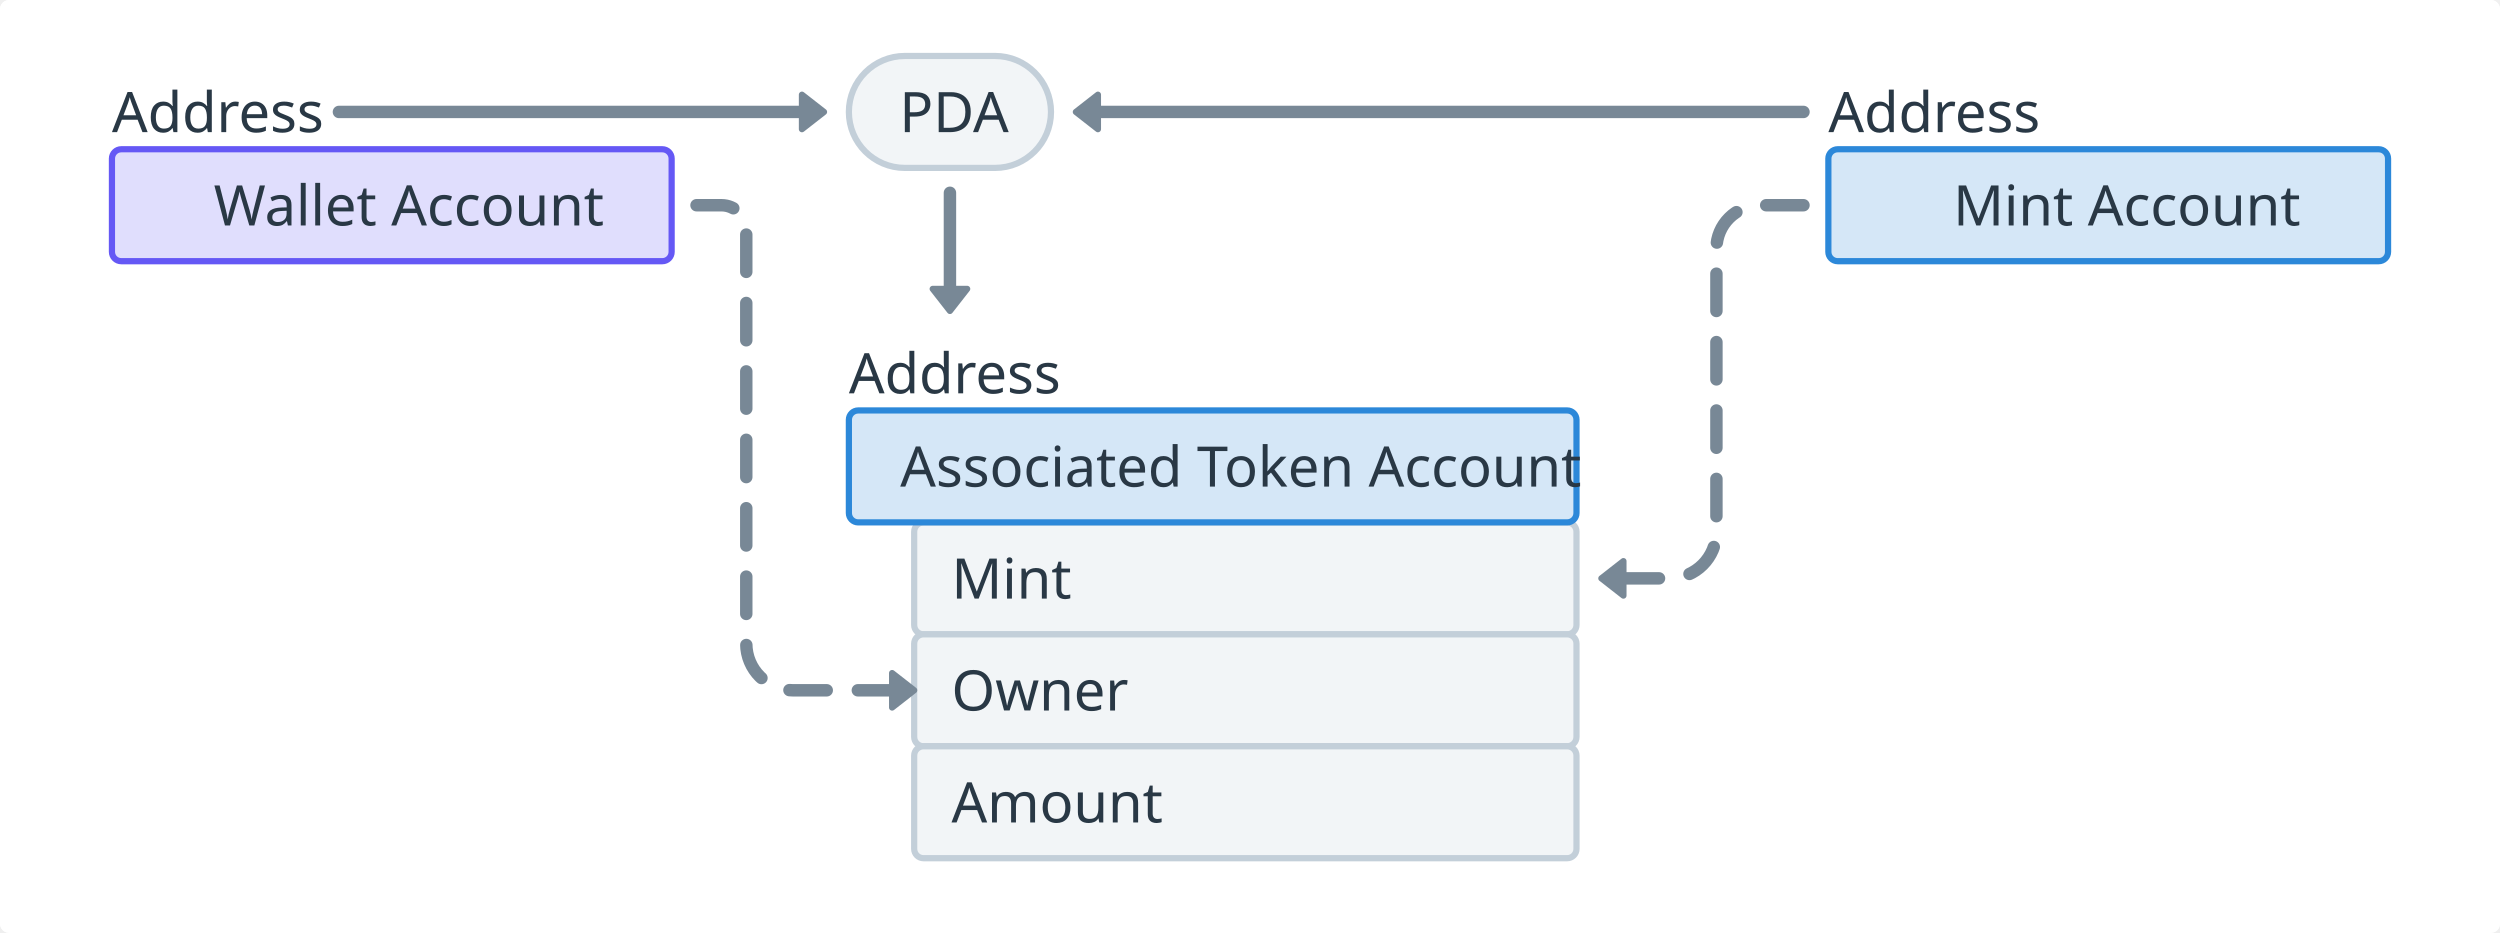
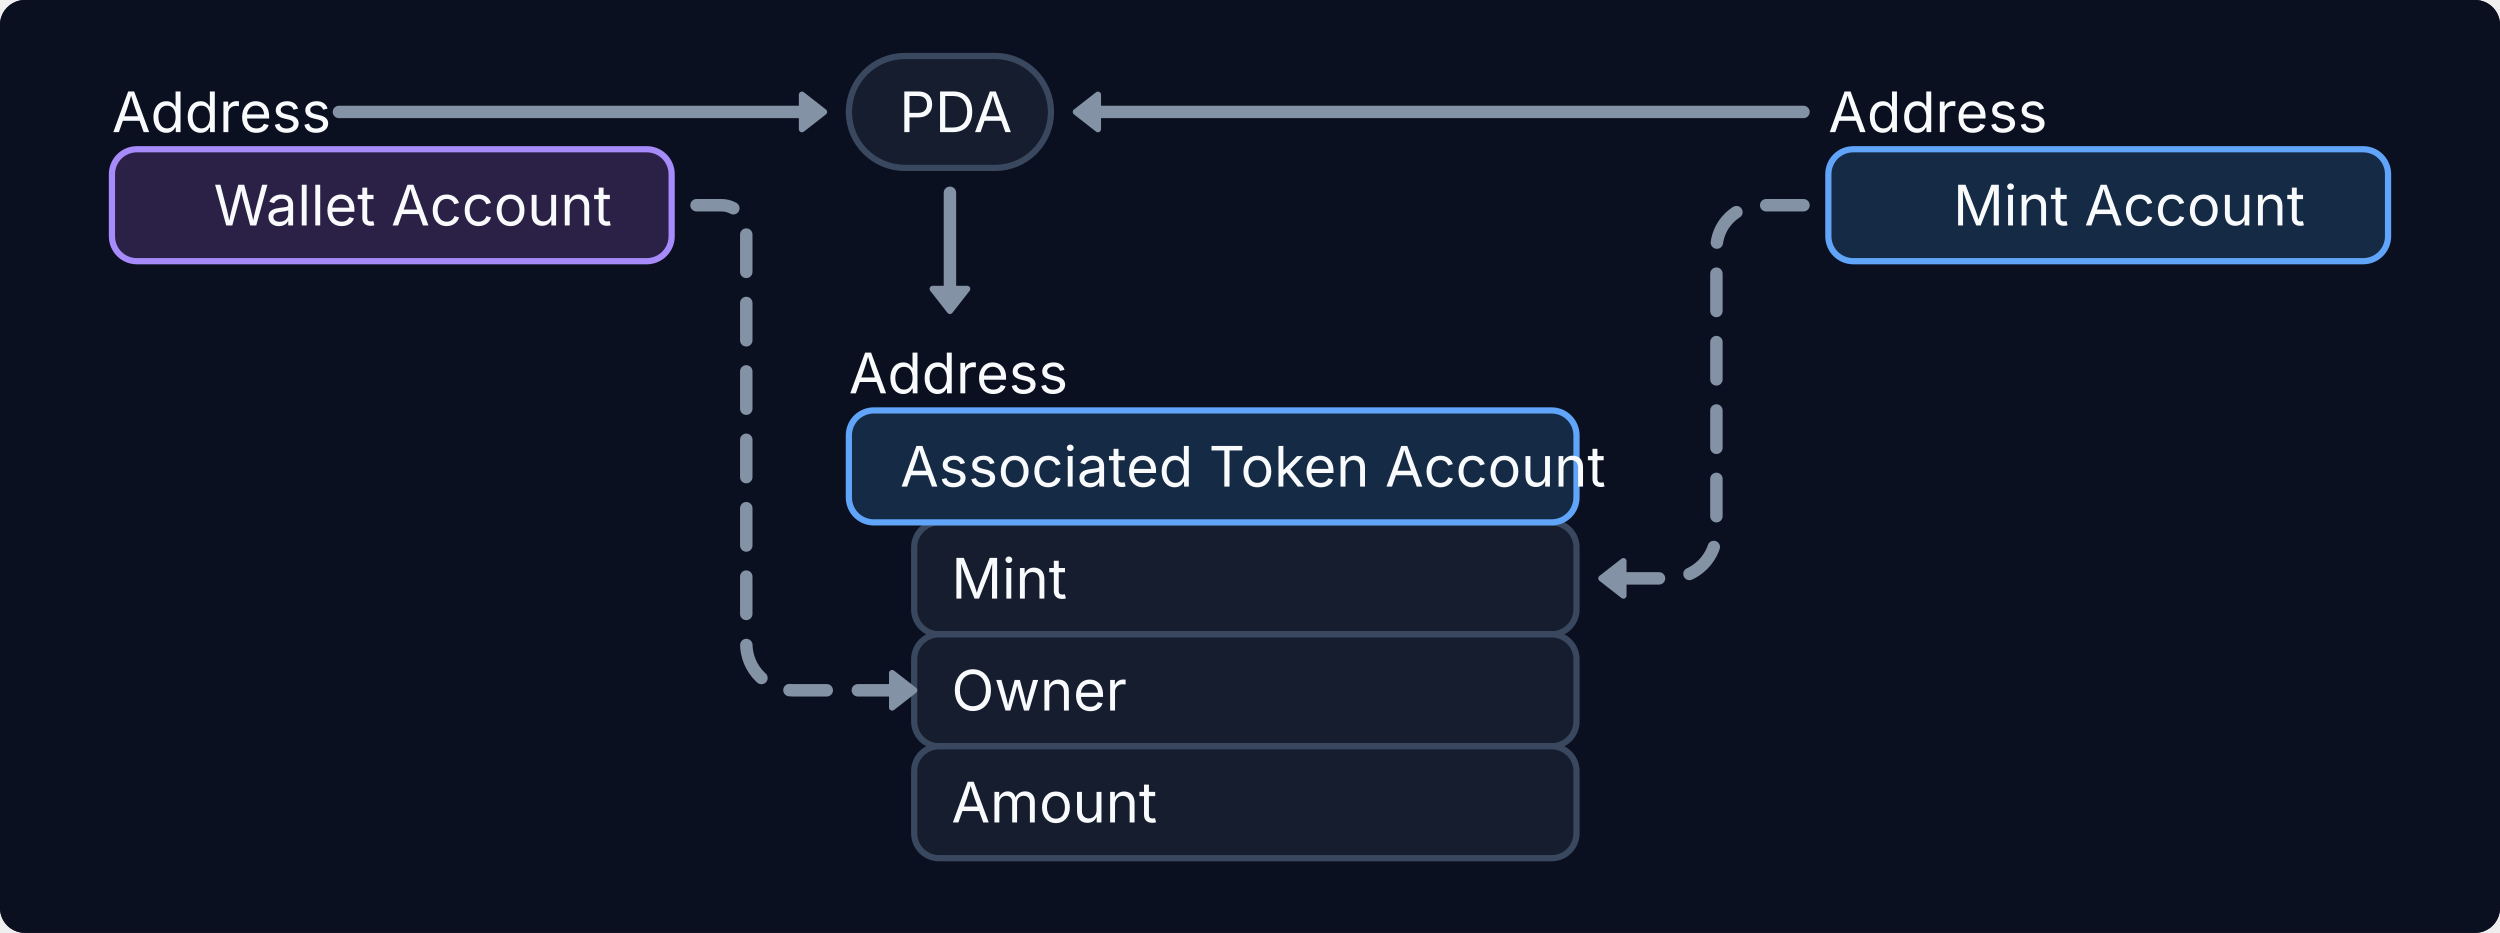
<svg xmlns="http://www.w3.org/2000/svg" version="1.1" viewBox="-552 372 804 300" width="804px" height="300px">
  <defs>
-     <style>@font-face{
-     font-family:"DIN Next";
-     font-weight: 400;
-     src:url("https://whimsical.com/fonts/139e8e25-0eea-4cb4-a5d4-79048803e73d.eot?#iefix");
-     src:url("https://whimsical.com/fonts/139e8e25-0eea-4cb4-a5d4-79048803e73d.eot?#iefix") format("eot"),url("https://whimsical.com/fonts/094b15e3-94bd-435b-a595-d40edfde661a.woff2") format("woff2"),url("https://whimsical.com/fonts/7e5fbe11-4858-4bd1-9ec6-a1d9f9d227aa.woff") format("woff"),url("https://whimsical.com/fonts/0f11eff9-9f05-46f5-9703-027c510065d7.ttf") format("truetype"),url("https://whimsical.com/fonts/48b61978-3f30-4274-823c-5cdcd1876918.svg#48b61978-3f30-4274-823c-5cdcd1876918") format("svg");
- }
- @font-face{
-     font-family:"DIN Next";
-     font-weight: 400;
-     font-style: italic;
-     src:url("https://whimsical.com/fonts/df24d5e8-5087-42fd-99b1-b16042d666c8.eot?#iefix");
-     src:url("https://whimsical.com/fonts/df24d5e8-5087-42fd-99b1-b16042d666c8.eot?#iefix") format("eot"),url("https://whimsical.com/fonts/46251881-ffe9-4bfb-99c7-d6ce3bebaf3e.woff2") format("woff2"),url("https://whimsical.com/fonts/790ebbf2-62c5-4a32-946f-99d405f9243e.woff") format("woff"),url("https://whimsical.com/fonts/d28199e6-0f4a-42df-97f4-606701c6f75a.ttf") format("truetype"),url("https://whimsical.com/fonts/37a462c0-d86e-492c-b9ab-35e6bd417f6c.svg#37a462c0-d86e-492c-b9ab-35e6bd417f6c") format("svg");
- }
- @font-face{
-     font-weight: 500;
-     font-family:"DIN Next";
-     src:url("https://whimsical.com/fonts/c5b058fc-55ce-4e06-a175-5c7d9a7e90f4.eot?#iefix");
-     src:url("https://whimsical.com/fonts/c5b058fc-55ce-4e06-a175-5c7d9a7e90f4.eot?#iefix") format("eot"),url("https://whimsical.com/fonts/7b29ae40-30ff-4f99-a2b9-cde88669fa2f.woff2") format("woff2"),url("https://whimsical.com/fonts/bf73077c-e354-4562-a085-f4703eb1d653.woff") format("woff"),url("https://whimsical.com/fonts/0ffa6947-5317-4d07-b525-14d08a028821.ttf") format("truetype"),url("https://whimsical.com/fonts/9e423e45-5450-4991-a157-dbe6cf61eb4e.svg#9e423e45-5450-4991-a157-dbe6cf61eb4e") format("svg");
- }
- @font-face{
-     font-family:"DIN Next";
-     font-weight: 500;
-     font-style: italic;
-     src:url("https://whimsical.com/fonts/9897c008-fd65-48a4-afc7-36de2fea97b9.eot?#iefix");
-     src:url("https://whimsical.com/fonts/9897c008-fd65-48a4-afc7-36de2fea97b9.eot?#iefix") format("eot"),url("https://whimsical.com/fonts/c7717981-647d-4b76-8817-33062e42d11f.woff2") format("woff2"),url("https://whimsical.com/fonts/b852cd4c-1255-40b1-a2be-73a9105b0155.woff") format("woff"),url("https://whimsical.com/fonts/821b00ad-e741-4e2d-af1a-85594367c8a2.ttf") format("truetype"),url("https://whimsical.com/fonts/d3e3b689-a6b0-45f2-b279-f5e194f87409.svg#d3e3b689-a6b0-45f2-b279-f5e194f87409") format("svg");
- }
- @font-face{
-     font-weight: 700;
-     font-family:"DIN Next";
-     src:url("https://whimsical.com/fonts/81cd3b08-fd39-4ae3-8d05-9d24709eba84.eot?#iefix");
-     src:url("https://whimsical.com/fonts/81cd3b08-fd39-4ae3-8d05-9d24709eba84.eot?#iefix") format("eot"),url("https://whimsical.com/fonts/31704504-4671-47a6-a61e-397f07410d91.woff2") format("woff2"),url("https://whimsical.com/fonts/b8a280da-481f-44a0-8d9c-1bc64bd7227c.woff") format("woff"),url("https://whimsical.com/fonts/276d122a-0fab-447b-9fc0-5d7fb0eafce2.ttf") format("truetype"),url("https://whimsical.com/fonts/8fb8273a-8213-4928-808b-b5bfaf3fd7e9.svg#8fb8273a-8213-4928-808b-b5bfaf3fd7e9") format("svg");
- }
- @font-face{
-     font-family:"DIN Next";
-     font-weight: 700;
-     font-style: italic;
-     src:url("https://whimsical.com/fonts/00cc6df3-ed32-4004-8dd8-1c576600a408.eot?#iefix");
-     src:url("https://whimsical.com/fonts/00cc6df3-ed32-4004-8dd8-1c576600a408.eot?#iefix") format("eot"),url("https://whimsical.com/fonts/4132c4c8-680c-4d6d-9251-a2da38503bbd.woff2") format("woff2"),url("https://whimsical.com/fonts/366401fe-6df4-47be-8f55-8a411cff0dd2.woff") format("woff"),url("https://whimsical.com/fonts/dbe4f7ba-fc16-44a6-a577-571620e9edaf.ttf") format("truetype"),url("https://whimsical.com/fonts/f874edca-ee87-4ccf-8b1d-921fbc3c1c36.svg#f874edca-ee87-4ccf-8b1d-921fbc3c1c36") format("svg");
- }
- 
- @font-face {
-     font-family: 'PFDINMonoPro';
-     src:url('https://whimsical.com/fonts/PFDINMonoPro-Regular.woff') format('woff');
-     font-weight: 400;
- }
- @font-face {
-     font-family: 'PFDINMonoPro';
-     src:url('https://whimsical.com/fonts/PFDINMonoPro-Italic.woff') format('woff');
-     font-style: italic;
-     font-weight: 400;
- }
- @font-face {
-     font-family: 'PFDINMonoPro';
-     src:url('https://whimsical.com/fonts/PFDINMonoPro-Bold.woff') format('woff');
-     font-weight: 700;
- }
- @font-face {
-     font-family: 'PFDINMonoPro';
-     src:url('https://whimsical.com/fonts/PFDINMonoPro-BoldItalic.woff') format('woff');
-     font-style: italic;
-     font-weight: 700;
- }
- * {-webkit-font-smoothing: auto; -moz-osx-font-smoothing: auto;}@media print { svg { width: 100%; height: 100%; } }</style>
+     <style>text{font-family:Diatype,Inter,ui-sans-serif,system-ui,sans-serif}</style>
    <g>
      <filter id="white-fill-shadow" y="-50%" height="200%">
        <feDropShadow dx="0" dy="2" stdDeviation="6" flood-opacity="0.03" flood-color="#000000" />
      </filter>
      <filter id="light-gray-fill-shadow" y="-50%" height="200%">
        <feDropShadow dx="0" dy="2" stdDeviation="6" flood-opacity="0.09" flood-color="#000000" />
      </filter>
      <filter id="yellow-fill-shadow" y="-50%" height="200%">
        <feDropShadow dx="0" dy="2" stdDeviation="6" flood-opacity="0.12" flood-color="#000000" />
      </filter>
      <filter id="fill-shadow" y="-50%" height="200%">
        <feDropShadow dx="0" dy="2" stdDeviation="6" flood-opacity="0.16" flood-color="#000000" />
      </filter>
      <filter id="frame-shadow" y="-50%" height="200%">
        <feDropShadow dx="0" dy="3" stdDeviation="8" flood-opacity="0.06" flood-color="#000000" />
      </filter>
      <filter id="button-shadow" y="-50%" height="200%">
        <feDropShadow dx="0" dy="2" stdDeviation="6" flood-opacity="0.03" flood-color="#000000" />
      </filter>
      <filter id="button-hover-shadow" y="-50%" height="200%">
        <feDropShadow dx="0" dy="2" stdDeviation="6" flood-opacity="0.08" flood-color="#000000" />
      </filter>
      <filter id="badge-shadow" y="-50%" height="200%">
        <feDropShadow dx="0" dy="2" stdDeviation="6" flood-opacity="0.08" flood-color="#000000" />
      </filter>
    </g>
  </defs>
  <g>
-     <rect x="-552" y="372" width="804" height="300" rx="3" ry="3" fill="#FFFFFF" filter="url(#white-fill-shadow)" />
+     <rect x="-552" y="372" width="804" height="300" rx="8" ry="8" fill="#0b1020" filter="url(#white-fill-shadow)" />
    <g>
-       <rect x="-552" y="372" width="804" height="300" rx="3" ry="3" fill="#FFFFFF" />
+       <rect x="-552" y="372" width="804" height="300" rx="8" ry="8" fill="#0b1020" />
    </g>
    <g>
      <g>
        <g class="content">
          <g>
            <g>
              <g>
                <g>
                  <g />
-                   <text fill="#293845" hover-props="{}">
-                     <tspan x="36" y="414.5" font-family="DIN Next, system-ui, sans-serif" font-size="18" font-style="normal" font-weight="normal">Address</tspan>
+                   <text fill="#f8fafc" hover-props="{}">
+                     <tspan x="36" y="414.5" font-family="Diatype,Inter,ui-sans-serif,system-ui,sans-serif" font-size="18" font-style="normal" font-weight="normal">Address</tspan>
                  </text>
                </g>
              </g>
            </g>
          </g>
        </g>
      </g>
      <g>
        <g>
-           <line stroke="#788896" fill="none" stroke-linejoin="round" y1="408" stroke-linecap="round" stroke-width="4" x1="28" y2="408" x2="-202" />
-           <polygon points="-198.908,413.541 -206,408 -198.908,402.459" fill="#788896" stroke="#788896" stroke-width="2" stroke-linecap="round" stroke-linejoin="round" />
+           <line stroke="#8492a6" fill="none" stroke-linejoin="round" y1="408" stroke-linecap="round" stroke-width="4" x1="28" y2="408" x2="-202" />
+           <polygon points="-198.908,413.541 -206,408 -198.908,402.459" fill="#8492a6" stroke="#8492a6" stroke-width="2" stroke-linecap="round" stroke-linejoin="round" />
        </g>
      </g>
      <g>
        <g class="content">
          <g>
            <g>
              <g>
                <g>
                  <g />
-                   <text fill="#293845" hover-props="{}">
-                     <tspan x="-279" y="498.5" font-family="DIN Next, system-ui, sans-serif" font-size="18" font-style="normal" font-weight="normal">Address</tspan>
+                   <text fill="#f8fafc" hover-props="{}">
+                     <tspan x="-279" y="498.5" font-family="Diatype,Inter,ui-sans-serif,system-ui,sans-serif" font-size="18" font-style="normal" font-weight="normal">Address</tspan>
                  </text>
                </g>
              </g>
            </g>
          </g>
        </g>
      </g>
      <g>
        <g>
-           <rect x="-258" y="540" width="213" height="36" rx="3" ry="3" fill="#F2F5F7" />
-           <rect y="540" rx="3" stroke="#C3CFD9" fill="none" stroke-linejoin="round" width="213" stroke-linecap="round" stroke-width="2" x="-258" ry="3" height="36" />
-           <g class="content">
-             <g>
-               <g>
-                 <g>
-                   <g>
-                     <g />
-                     <text fill="#293845" hover-props="{}">
-                       <tspan x="-246" y="564.5" font-family="DIN Next, system-ui, sans-serif" font-size="18" font-style="normal" font-weight="normal">Mint</tspan>
-                     </text>
-                   </g>
-                 </g>
-               </g>
-             </g>
-           </g>
-         </g>
-       </g>
-       <g>
-         <g>
-           <rect x="-279" y="504" width="234" height="36" rx="3" ry="3" fill="#d5e7f7" />
-           <rect y="504" rx="3" stroke="#2C88D9" fill="none" stroke-linejoin="round" width="234" stroke-linecap="round" stroke-width="2" x="-279" ry="3" height="36" />
-           <g class="content">
-             <g>
-               <g>
-                 <g>
-                   <g>
-                     <g />
-                     <text fill="#293845" hover-props="{}">
-                       <tspan x="-262.495" y="528.5" font-family="DIN Next, system-ui, sans-serif" font-size="18" font-style="normal" font-weight="normal">Associated Token Account</tspan>
-                     </text>
-                   </g>
-                 </g>
-               </g>
-             </g>
-           </g>
-         </g>
-       </g>
-       <g>
-         <g>
-           <rect x="-258" y="576" width="213" height="36" rx="3" ry="3" fill="#F2F5F7" />
-           <rect y="576" rx="3" stroke="#C3CFD9" fill="none" stroke-linejoin="round" width="213" stroke-linecap="round" stroke-width="2" x="-258" ry="3" height="36" />
-           <g class="content">
-             <g>
-               <g>
-                 <g>
-                   <g>
-                     <g />
-                     <text fill="#293845" hover-props="{}">
-                       <tspan x="-246" y="600.5" font-family="DIN Next, system-ui, sans-serif" font-size="18" font-style="normal" font-weight="normal">Owner</tspan>
-                     </text>
-                   </g>
-                 </g>
-               </g>
-             </g>
-           </g>
-         </g>
-       </g>
-       <g>
-         <g>
-           <rect x="-258" y="612" width="213" height="36" rx="3" ry="3" fill="#F2F5F7" />
-           <rect y="612" rx="3" stroke="#C3CFD9" fill="none" stroke-linejoin="round" width="213" stroke-linecap="round" stroke-width="2" x="-258" ry="3" height="36" />
-           <g class="content">
-             <g>
-               <g>
-                 <g>
-                   <g>
-                     <g />
-                     <text fill="#293845" hover-props="{}">
-                       <tspan x="-246" y="636.5" font-family="DIN Next, system-ui, sans-serif" font-size="18" font-style="normal" font-weight="normal">Amount</tspan>
+           <rect x="-258" y="540" width="213" height="36" rx="8" ry="8" fill="#151d2e" />
+           <rect y="540" rx="8" stroke="#3a485f" fill="none" stroke-linejoin="round" width="213" stroke-linecap="round" stroke-width="2" x="-258" ry="8" height="36" />
+           <g class="content">
+             <g>
+               <g>
+                 <g>
+                   <g>
+                     <g />
+                     <text fill="#f8fafc" hover-props="{}">
+                       <tspan x="-246" y="564.5" font-family="Diatype,Inter,ui-sans-serif,system-ui,sans-serif" font-size="18" font-style="normal" font-weight="normal">Mint</tspan>
+                     </text>
+                   </g>
+                 </g>
+               </g>
+             </g>
+           </g>
+         </g>
+       </g>
+       <g>
+         <g>
+           <rect x="-279" y="504" width="234" height="36" rx="8" ry="8" fill="#152a44" />
+           <rect y="504" rx="8" stroke="#60a5fa" fill="none" stroke-linejoin="round" width="234" stroke-linecap="round" stroke-width="2" x="-279" ry="8" height="36" />
+           <g class="content">
+             <g>
+               <g>
+                 <g>
+                   <g>
+                     <g />
+                     <text fill="#f8fafc" hover-props="{}">
+                       <tspan x="-262.495" y="528.5" font-family="Diatype,Inter,ui-sans-serif,system-ui,sans-serif" font-size="18" font-style="normal" font-weight="normal">Associated Token Account</tspan>
+                     </text>
+                   </g>
+                 </g>
+               </g>
+             </g>
+           </g>
+         </g>
+       </g>
+       <g>
+         <g>
+           <rect x="-258" y="576" width="213" height="36" rx="8" ry="8" fill="#151d2e" />
+           <rect y="576" rx="8" stroke="#3a485f" fill="none" stroke-linejoin="round" width="213" stroke-linecap="round" stroke-width="2" x="-258" ry="8" height="36" />
+           <g class="content">
+             <g>
+               <g>
+                 <g>
+                   <g>
+                     <g />
+                     <text fill="#f8fafc" hover-props="{}">
+                       <tspan x="-246" y="600.5" font-family="Diatype,Inter,ui-sans-serif,system-ui,sans-serif" font-size="18" font-style="normal" font-weight="normal">Owner</tspan>
+                     </text>
+                   </g>
+                 </g>
+               </g>
+             </g>
+           </g>
+         </g>
+       </g>
+       <g>
+         <g>
+           <rect x="-258" y="612" width="213" height="36" rx="8" ry="8" fill="#151d2e" />
+           <rect y="612" rx="8" stroke="#3a485f" fill="none" stroke-linejoin="round" width="213" stroke-linecap="round" stroke-width="2" x="-258" ry="8" height="36" />
+           <g class="content">
+             <g>
+               <g>
+                 <g>
+                   <g>
+                     <g />
+                     <text fill="#f8fafc" hover-props="{}">
+                       <tspan x="-246" y="636.5" font-family="Diatype,Inter,ui-sans-serif,system-ui,sans-serif" font-size="18" font-style="normal" font-weight="normal">Amount</tspan>
                    </text>
                  </g>
                </g>
              </g>
            </g>
          </g>
        </g>
      </g>
      <g>
        <g class="content">
          <g>
            <g>
              <g>
                <g>
                  <g />
-                   <text fill="#293845" hover-props="{}">
-                     <tspan x="-516" y="414.5" font-family="DIN Next, system-ui, sans-serif" font-size="18" font-style="normal" font-weight="normal">Address</tspan>
+                   <text fill="#f8fafc" hover-props="{}">
+                     <tspan x="-516" y="414.5" font-family="Diatype,Inter,ui-sans-serif,system-ui,sans-serif" font-size="18" font-style="normal" font-weight="normal">Address</tspan>
                  </text>
                </g>
              </g>
            </g>
          </g>
        </g>
      </g>
      <g>
        <g>
-           <line stroke="#788896" fill="none" stroke-linejoin="round" y1="408" stroke-linecap="round" stroke-width="4" x1="-443" y2="408" x2="-291" />
-           <polygon points="-294.092,402.459 -287,408 -294.092,413.541" fill="#788896" stroke="#788896" stroke-width="2" stroke-linecap="round" stroke-linejoin="round" />
-         </g>
-       </g>
-       <g>
-         <g>
-           <rect x="-516" y="420" width="180" height="36" rx="3" ry="3" fill="#e0defd" />
-           <rect y="420" rx="3" stroke="#6558F5" fill="none" stroke-linejoin="round" width="180" stroke-linecap="round" stroke-width="2" x="-516" ry="3" height="36" />
-           <g class="content">
-             <g>
-               <g>
-                 <g>
-                   <g>
-                     <g />
-                     <text fill="#293845" hover-props="{}">
-                       <tspan x="-483.277" y="444.5" font-family="DIN Next, system-ui, sans-serif" font-size="18" font-style="normal" font-weight="normal">Wallet Account</tspan>
-                     </text>
-                   </g>
-                 </g>
-               </g>
-             </g>
-           </g>
-         </g>
-       </g>
-       <g>
-         <g>
-           <rect x="36" y="420" width="180" height="36" rx="3" ry="3" fill="#d5e7f7" />
-           <rect y="420" rx="3" stroke="#2C88D9" fill="none" stroke-linejoin="round" width="180" stroke-linecap="round" stroke-width="2" x="36" ry="3" height="36" />
-           <g class="content">
-             <g>
-               <g>
-                 <g>
-                   <g>
-                     <g />
-                     <text fill="#293845" hover-props="{}">
-                       <tspan x="76.148" y="444.5" font-family="DIN Next, system-ui, sans-serif" font-size="18" font-style="normal" font-weight="normal">Mint Account</tspan>
-                     </text>
-                   </g>
-                 </g>
-               </g>
-             </g>
-           </g>
-         </g>
-       </g>
-       <g>
-         <g>
-           <path d="M28,438h-14c-7.732,0 -14,6.268 -14,14v91c0,8.284 -6.716,15 -15,15h-18" fill="none" stroke="#788896" stroke-linecap="round" stroke-linejoin="round" stroke-width="4" stroke-dasharray="12, 10" stroke-dashoffset="0" />
-           <polygon points="-29.908,563.541 -37,558 -29.908,552.459" fill="#788896" stroke="#788896" stroke-width="2" stroke-linecap="round" stroke-linejoin="round" />
-         </g>
-       </g>
-       <g>
-         <g>
-           <path d="M-328,438h8c4.418,0 8,3.582 8,8v133c0,8.284 6.716,15 15,15h35" fill="none" stroke="#788896" stroke-linecap="round" stroke-linejoin="round" stroke-width="4" stroke-dasharray="12, 10" stroke-dashoffset="0" />
-           <polygon points="-265.092,588.459 -258,594 -265.092,599.541" fill="#788896" stroke="#788896" stroke-width="2" stroke-linecap="round" stroke-linejoin="round" />
-         </g>
-       </g>
-       <g>
-         <g>
-           <rect x="-279" y="390" width="65" height="36" rx="18" ry="18" fill="#F2F5F7" />
-           <rect y="390" rx="18" stroke="#C3CFD9" fill="none" stroke-linejoin="round" width="65" stroke-linecap="round" stroke-width="2" x="-279" ry="18" height="36" />
-           <g class="content">
-             <g>
-               <g>
-                 <g>
-                   <g>
-                     <g />
-                     <text fill="#293845" hover-props="{}">
-                       <tspan x="-262.754" y="414.5" font-family="DIN Next, system-ui, sans-serif" font-size="18" font-style="normal" font-weight="normal">PDA</tspan>
-                     </text>
-                   </g>
-                 </g>
-               </g>
-             </g>
-           </g>
-         </g>
-       </g>
-       <g>
-         <g>
-           <line stroke="#788896" fill="none" stroke-linejoin="round" y1="434" stroke-linecap="round" stroke-width="4" x1="-246.5" y2="468" x2="-246.5" />
-           <polygon points="-240.959,464.908 -246.5,472 -252.041,464.908" fill="#788896" stroke="#788896" stroke-width="2" stroke-linecap="round" stroke-linejoin="round" />
+           <line stroke="#8492a6" fill="none" stroke-linejoin="round" y1="408" stroke-linecap="round" stroke-width="4" x1="-443" y2="408" x2="-291" />
+           <polygon points="-294.092,402.459 -287,408 -294.092,413.541" fill="#8492a6" stroke="#8492a6" stroke-width="2" stroke-linecap="round" stroke-linejoin="round" />
+         </g>
+       </g>
+       <g>
+         <g>
+           <rect x="-516" y="420" width="180" height="36" rx="8" ry="8" fill="#2b2045" />
+           <rect y="420" rx="8" stroke="#a78bfa" fill="none" stroke-linejoin="round" width="180" stroke-linecap="round" stroke-width="2" x="-516" ry="8" height="36" />
+           <g class="content">
+             <g>
+               <g>
+                 <g>
+                   <g>
+                     <g />
+                     <text fill="#f8fafc" hover-props="{}">
+                       <tspan x="-483.277" y="444.5" font-family="Diatype,Inter,ui-sans-serif,system-ui,sans-serif" font-size="18" font-style="normal" font-weight="normal">Wallet Account</tspan>
+                     </text>
+                   </g>
+                 </g>
+               </g>
+             </g>
+           </g>
+         </g>
+       </g>
+       <g>
+         <g>
+           <rect x="36" y="420" width="180" height="36" rx="8" ry="8" fill="#152a44" />
+           <rect y="420" rx="8" stroke="#60a5fa" fill="none" stroke-linejoin="round" width="180" stroke-linecap="round" stroke-width="2" x="36" ry="8" height="36" />
+           <g class="content">
+             <g>
+               <g>
+                 <g>
+                   <g>
+                     <g />
+                     <text fill="#f8fafc" hover-props="{}">
+                       <tspan x="76.148" y="444.5" font-family="Diatype,Inter,ui-sans-serif,system-ui,sans-serif" font-size="18" font-style="normal" font-weight="normal">Mint Account</tspan>
+                     </text>
+                   </g>
+                 </g>
+               </g>
+             </g>
+           </g>
+         </g>
+       </g>
+       <g>
+         <g>
+           <path d="M28,438h-14c-7.732,0 -14,6.268 -14,14v91c0,8.284 -6.716,15 -15,15h-18" fill="none" stroke="#8492a6" stroke-linecap="round" stroke-linejoin="round" stroke-width="4" stroke-dasharray="12, 10" stroke-dashoffset="0" />
+           <polygon points="-29.908,563.541 -37,558 -29.908,552.459" fill="#8492a6" stroke="#8492a6" stroke-width="2" stroke-linecap="round" stroke-linejoin="round" />
+         </g>
+       </g>
+       <g>
+         <g>
+           <path d="M-328,438h8c4.418,0 8,3.582 8,8v133c0,8.284 6.716,15 15,15h35" fill="none" stroke="#8492a6" stroke-linecap="round" stroke-linejoin="round" stroke-width="4" stroke-dasharray="12, 10" stroke-dashoffset="0" />
+           <polygon points="-265.092,588.459 -258,594 -265.092,599.541" fill="#8492a6" stroke="#8492a6" stroke-width="2" stroke-linecap="round" stroke-linejoin="round" />
+         </g>
+       </g>
+       <g>
+         <g>
+           <rect x="-279" y="390" width="65" height="36" rx="18" ry="18" fill="#151d2e" />
+           <rect y="390" rx="18" stroke="#3a485f" fill="none" stroke-linejoin="round" width="65" stroke-linecap="round" stroke-width="2" x="-279" ry="18" height="36" />
+           <g class="content">
+             <g>
+               <g>
+                 <g>
+                   <g>
+                     <g />
+                     <text fill="#f8fafc" hover-props="{}">
+                       <tspan x="-262.754" y="414.5" font-family="Diatype,Inter,ui-sans-serif,system-ui,sans-serif" font-size="18" font-style="normal" font-weight="normal">PDA</tspan>
+                     </text>
+                   </g>
+                 </g>
+               </g>
+             </g>
+           </g>
+         </g>
+       </g>
+       <g>
+         <g>
+           <line stroke="#8492a6" fill="none" stroke-linejoin="round" y1="434" stroke-linecap="round" stroke-width="4" x1="-246.5" y2="468" x2="-246.5" />
+           <polygon points="-240.959,464.908 -246.5,472 -252.041,464.908" fill="#8492a6" stroke="#8492a6" stroke-width="2" stroke-linecap="round" stroke-linejoin="round" />
        </g>
      </g>
    </g>
  </g>
</svg>
